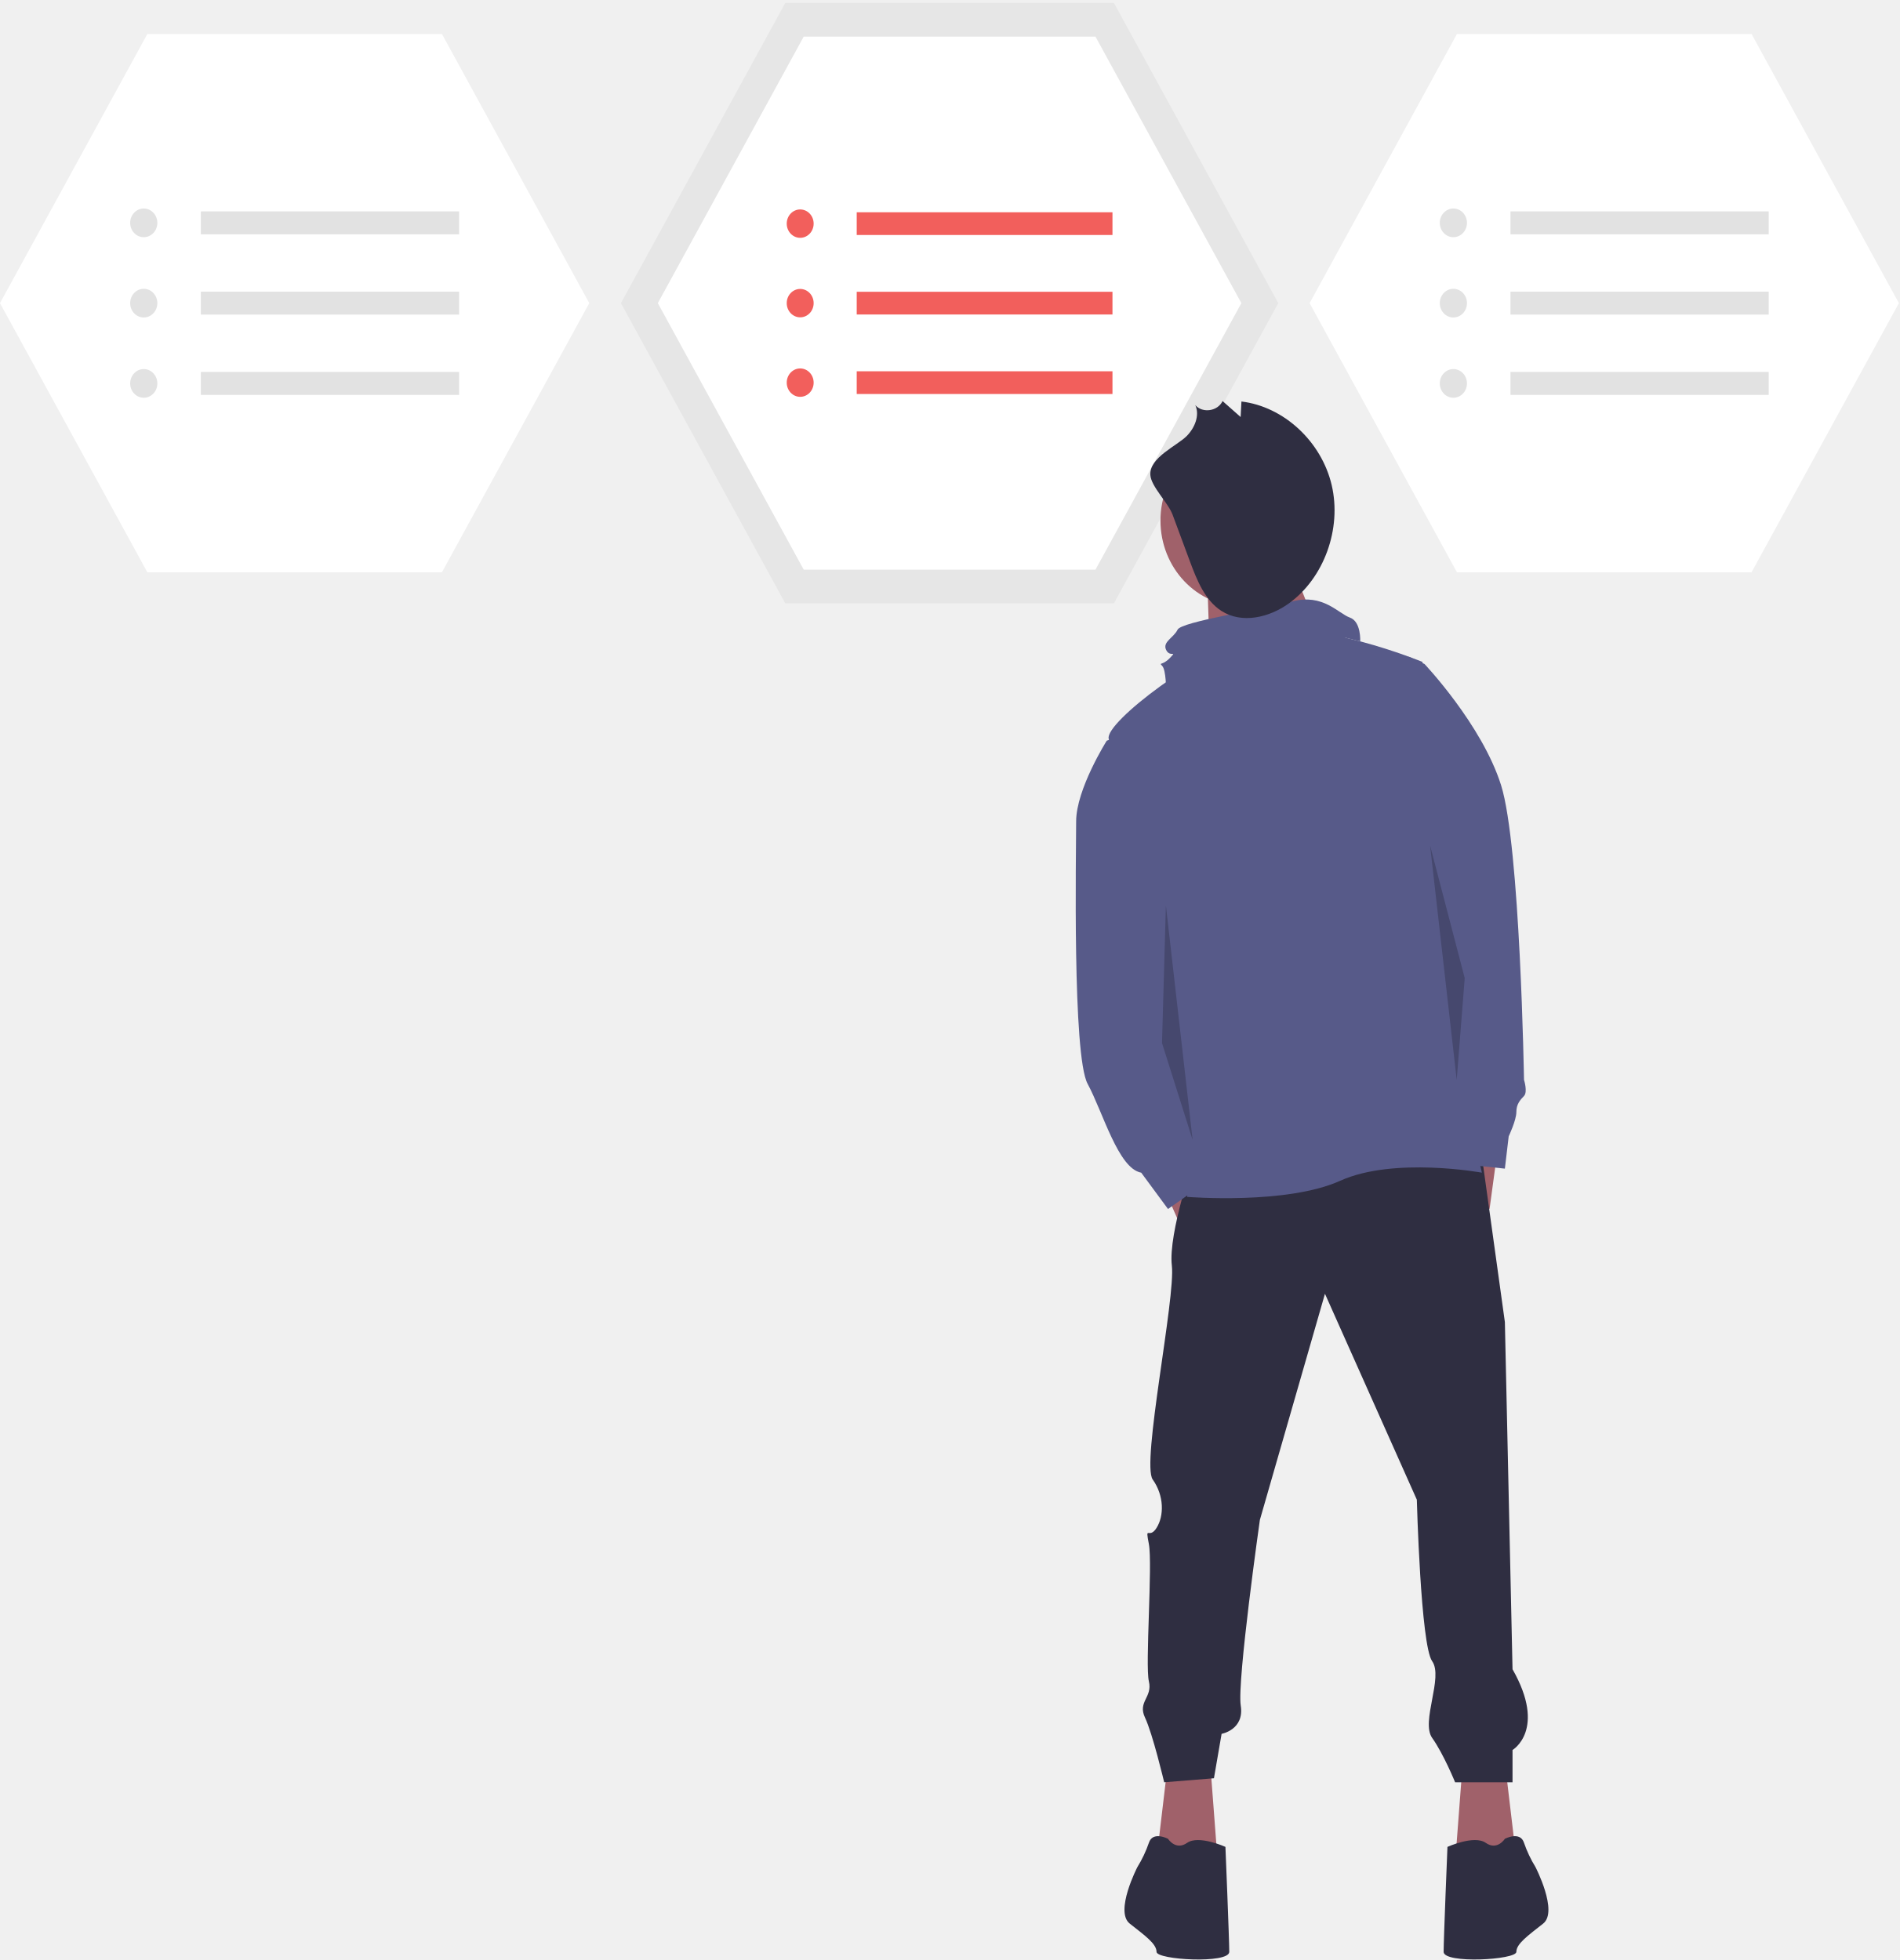
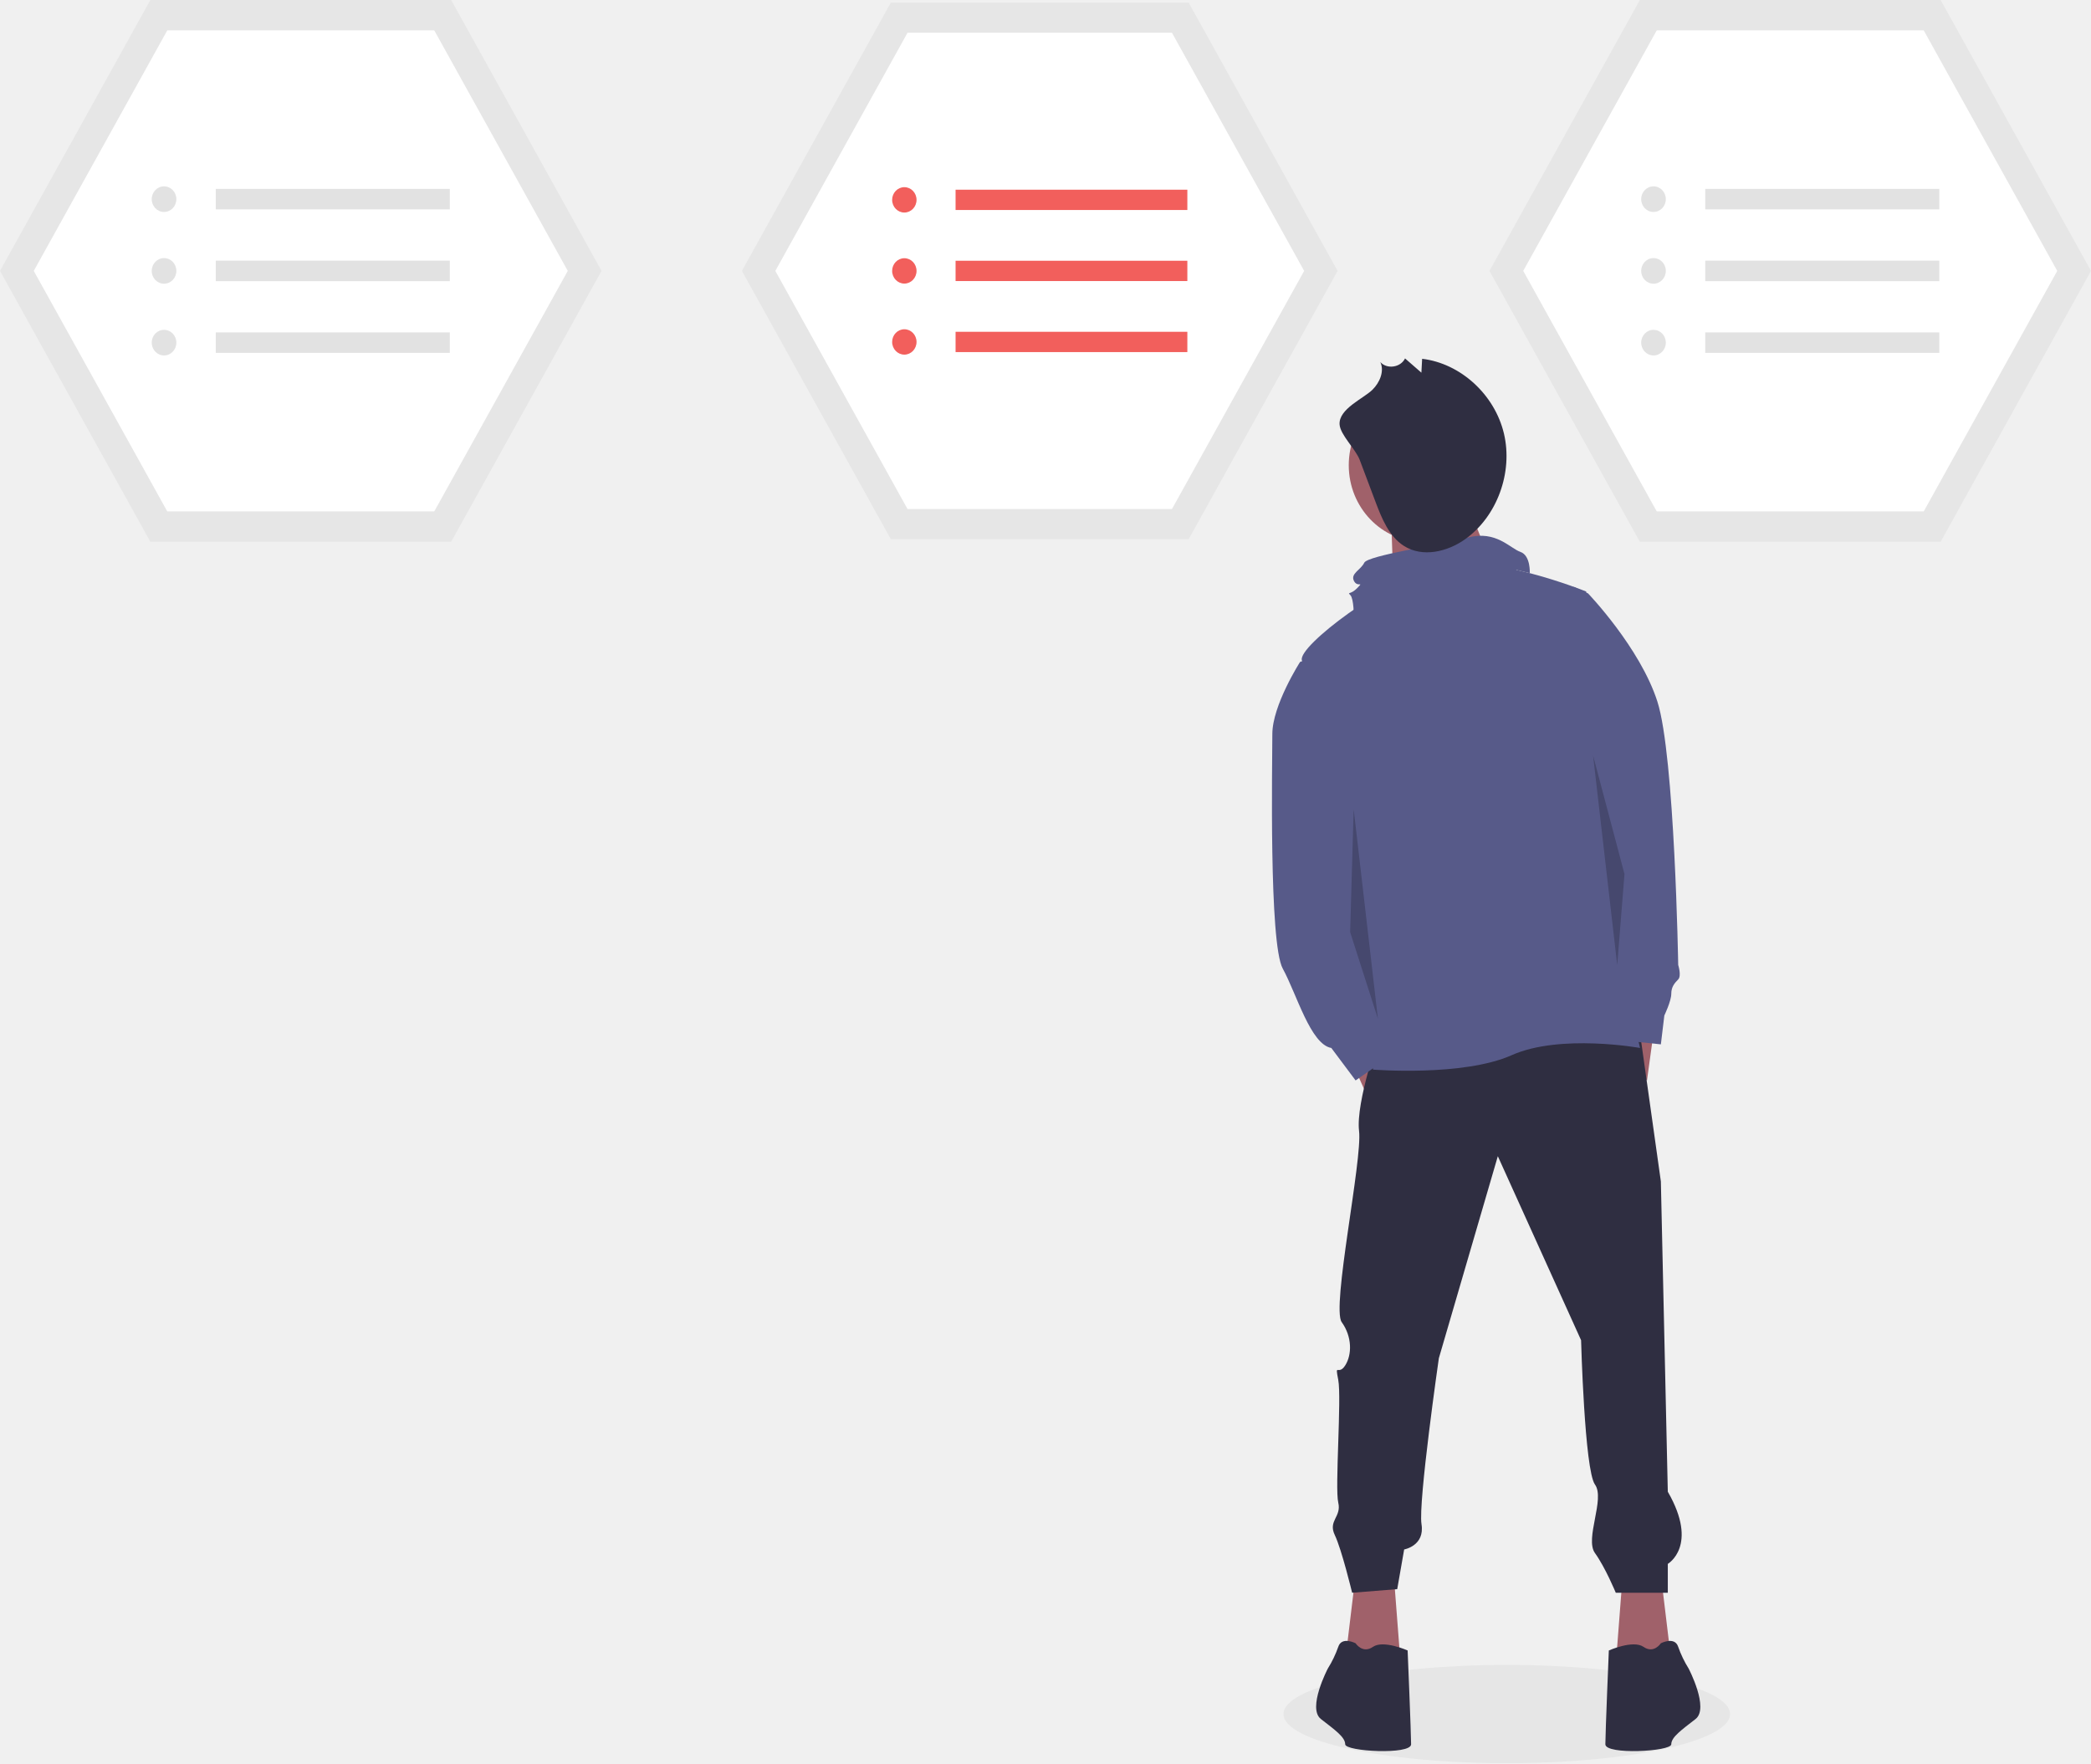
- <svg xmlns="http://www.w3.org/2000/svg" width="438" height="452" viewBox="0 0 438 452" fill="none">
-   <path d="M33.967 131.967H101.9L135.867 69.907L101.9 7.847H33.967L0 69.907L33.967 131.967Z" fill="white" />
-   <path d="M33.146 54.7C34.877 54.7 36.28 53.219 36.28 51.394C36.28 49.568 34.877 48.088 33.146 48.088C31.415 48.088 30.012 49.568 30.012 51.394C30.012 53.219 31.415 54.7 33.146 54.7Z" fill="#E2E2E2" />
-   <path d="M33.146 73.213C34.877 73.213 36.28 71.733 36.28 69.907C36.28 68.081 34.877 66.601 33.146 66.601C31.415 66.601 30.012 68.081 30.012 69.907C30.012 71.733 31.415 73.213 33.146 73.213Z" fill="#E2E2E2" />
-   <path d="M33.146 91.726C34.877 91.726 36.28 90.246 36.28 88.42C36.28 86.594 34.877 85.114 33.146 85.114C31.415 85.114 30.012 86.594 30.012 88.42C30.012 90.246 31.415 91.726 33.146 91.726Z" fill="#E2E2E2" />
-   <path d="M105.855 48.749H46.309V54.038H105.855V48.749Z" fill="#E2E2E2" />
-   <path d="M105.855 67.262H46.309V72.552H105.855V67.262Z" fill="#E2E2E2" />
-   <path d="M105.855 85.776H46.309V91.065H105.855V85.776Z" fill="#E2E2E2" />
-   <path d="M335.921 131.967H403.855L437.822 69.907L403.855 7.847H335.921L301.955 69.907L335.921 131.967Z" fill="white" />
-   <path d="M335.101 54.7C336.832 54.7 338.235 53.219 338.235 51.394C338.235 49.568 336.832 48.088 335.101 48.088C333.37 48.088 331.967 49.568 331.967 51.394C331.967 53.219 333.37 54.7 335.101 54.7Z" fill="#E2E2E2" />
-   <path d="M335.101 73.213C336.832 73.213 338.235 71.733 338.235 69.907C338.235 68.081 336.832 66.601 335.101 66.601C333.37 66.601 331.967 68.081 331.967 69.907C331.967 71.733 333.37 73.213 335.101 73.213Z" fill="#E2E2E2" />
-   <path d="M335.101 91.726C336.832 91.726 338.235 90.246 338.235 88.42C338.235 86.594 336.832 85.114 335.101 85.114C333.37 85.114 331.967 86.594 331.967 88.42C331.967 90.246 333.37 91.726 335.101 91.726Z" fill="#E2E2E2" />
-   <path d="M407.809 48.749H348.263V54.038H407.809V48.749Z" fill="#E2E2E2" />
-   <path d="M407.809 67.262H348.263V72.552H407.809V67.262Z" fill="#E2E2E2" />
-   <path d="M407.809 85.776H348.263V91.065H407.809V85.776Z" fill="#E2E2E2" />
-   <path d="M256.836 0.679H181.057L143.167 69.907L181.057 139.135H256.836L294.727 69.907L256.836 0.679Z" fill="#E6E6E6" />
-   <path d="M185.31 131.365H252.584L286.22 69.907L252.584 8.449H185.31L151.673 69.907L185.31 131.365Z" fill="white" />
-   <path d="M184.497 54.847C186.211 54.847 187.601 53.382 187.601 51.573C187.601 49.765 186.211 48.3 184.497 48.3C182.783 48.3 181.394 49.765 181.394 51.573C181.394 53.382 182.783 54.847 184.497 54.847Z" fill="#F25F5C" />
-   <path d="M184.497 73.181C186.211 73.181 187.601 71.715 187.601 69.907C187.601 68.099 186.211 66.633 184.497 66.633C182.783 66.633 181.394 68.099 181.394 69.907C181.394 71.715 182.783 73.181 184.497 73.181Z" fill="#F25F5C" />
-   <path d="M184.497 91.514C186.211 91.514 187.601 90.049 187.601 88.241C187.601 86.433 186.211 84.967 184.497 84.967C182.783 84.967 181.394 86.433 181.394 88.241C181.394 90.049 182.783 91.514 184.497 91.514Z" fill="#F25F5C" />
-   <path d="M256.5 48.954H197.532V54.193H256.5V48.954Z" fill="#F25F5C" />
-   <path d="M256.5 67.288H197.532V72.526H256.5V67.288Z" fill="#F25F5C" />
-   <path d="M256.5 85.622H197.532V90.86H256.5V85.622Z" fill="#F25F5C" />
-   <path d="M268.423 274.156L274.601 288.121L281.662 280.673L277.249 269.5L268.423 274.156Z" fill="#A0616A" />
-   <path d="M295.707 121.798C295.707 121.798 301.913 146.222 307.188 147.846C312.462 149.469 279.054 154.538 279.054 154.538L278.317 132.649L295.707 121.798Z" fill="#A0616A" />
-   <path d="M345.21 265.777L343.444 278.811L338.149 275.087V261.122L345.21 265.777Z" fill="#A0616A" />
-   <path d="M269.306 406.362L266.658 428.706L280.78 429.637L279.015 406.362H269.306Z" fill="#A0616A" />
-   <path d="M346.975 406.362L349.622 428.706L335.501 429.637L337.266 406.362H346.975Z" fill="#A0616A" />
-   <path d="M275.484 266.708C275.484 266.708 269.306 284.397 270.189 291.845C271.071 299.293 263.128 337.466 265.776 341.19C268.424 344.914 268.424 349.569 266.658 352.362C264.893 355.155 264.011 351.431 264.893 356.086C265.776 360.741 264.011 384.017 264.893 387.741C265.776 391.465 262.245 392.396 264.011 396.12C265.776 399.844 268.423 411.017 268.423 411.017L279.897 410.086L281.662 399.844C281.662 399.844 286.958 398.913 286.075 393.327C285.193 387.741 290.488 350.5 290.488 350.5L305.493 298.362L326.675 345.845C326.675 345.845 327.557 379.362 330.205 383.086C332.853 386.81 327.557 397.051 330.205 400.775C332.853 404.499 335.501 411.017 335.501 411.017H348.74V403.568C348.74 403.568 356.683 398.913 348.74 384.948L346.975 304.88L341.679 266.708H275.484Z" fill="#2F2E41" />
-   <path d="M282.545 425.913C282.545 425.913 276.367 423.12 273.719 424.982C271.071 426.844 269.306 424.051 269.306 424.051C269.306 424.051 265.776 422.189 264.893 424.982C264.214 426.944 263.326 428.818 262.245 430.568C262.245 430.568 256.95 440.81 260.48 443.603C264.01 446.396 266.658 448.258 266.658 450.12C266.658 451.982 283.428 452.913 283.428 450.12C283.428 447.327 282.545 425.913 282.545 425.913Z" fill="#2F2E41" />
-   <path d="M333.736 425.913C333.736 425.913 339.914 423.12 342.562 424.982C345.209 426.844 346.975 424.051 346.975 424.051C346.975 424.051 350.505 422.189 351.388 424.982C352.066 426.944 352.955 428.818 354.035 430.568C354.035 430.568 359.331 440.81 355.801 443.603C352.27 446.396 349.622 448.258 349.622 450.12C349.622 451.982 332.853 452.913 332.853 450.12C332.853 447.327 333.736 425.913 333.736 425.913Z" fill="#2F2E41" />
-   <path d="M327.999 152.657C327.999 152.657 303.286 142.415 290.047 146.14C276.808 149.864 254.743 166.622 255.626 170.346C256.508 174.07 264.893 217.363 264.893 217.363C264.893 217.363 264.893 243.432 269.306 251.811C273.719 260.19 274.602 266.708 274.602 266.708L273.719 276.018C273.719 276.018 296.666 277.88 309.023 272.294C321.379 266.708 341.679 270.432 341.679 270.432C341.679 270.432 331.088 223.88 325.792 216.432C320.497 208.984 327.999 152.657 327.999 152.657Z" fill="#575A89" />
-   <path d="M263.128 168.019L255.184 170.812C255.184 170.812 248.124 181.984 248.124 189.432C248.124 196.881 247.241 243.432 250.772 249.949C254.302 256.466 257.832 269.501 263.128 270.432L269.306 278.811L279.897 271.363L276.367 262.984L263.128 168.019Z" fill="#575A89" />
-   <path d="M316.084 154.054L324.863 151.452L328.44 153.123C328.44 153.123 341.679 167.088 346.092 181.053C350.505 195.019 351.388 249.018 351.388 249.018C351.388 249.018 352.27 251.811 351.388 252.742C350.505 253.673 349.622 254.604 349.622 256.466C349.622 258.328 347.857 262.053 347.857 262.053L346.975 269.501L338.149 268.57C338.149 268.57 321.379 216.432 321.379 204.329C321.379 192.226 316.084 154.054 316.084 154.054Z" fill="#575A89" />
-   <path d="M313.622 147.906C313.622 147.906 313.877 143.347 311.229 142.416C308.582 141.485 305.051 136.829 297.99 138.692C290.93 140.554 272.395 143.347 271.513 145.209C270.63 147.071 267.982 148.002 268.865 149.864C269.747 151.726 271.513 149.864 269.747 151.726C267.982 153.588 267.1 152.657 267.982 153.588C268.865 154.519 268.865 159.174 268.865 159.174C268.865 159.174 282.104 168.484 285.634 167.553C289.164 166.622 310.234 147.073 310.234 147.073L313.622 147.906Z" fill="#575A89" />
-   <path opacity="0.2" d="M268.817 208.827L267.922 240.541L274.983 262.885L268.817 208.827Z" fill="black" />
-   <path opacity="0.2" d="M329.73 194.971L337.716 225.56L335.871 249.033L329.73 194.971Z" fill="black" />
-   <path d="M286.301 139.814C296.647 139.814 305.035 130.966 305.035 120.052C305.035 109.138 296.647 100.29 286.301 100.29C275.955 100.29 267.567 109.138 267.567 120.052C267.567 130.966 275.955 139.814 286.301 139.814Z" fill="#A0616A" />
-   <path d="M270.359 118.689C271.681 122.252 273.003 125.814 274.325 129.377C275.95 133.757 277.811 138.443 281.62 140.887C286.324 143.905 292.604 142.434 297.154 139.165C305.275 133.329 309.405 121.936 307.046 111.874C304.687 101.811 295.999 93.761 286.236 92.592L286.048 96.169L281.886 92.49C280.779 94.841 277.279 95.363 275.597 93.428C276.69 95.818 275.429 98.733 273.607 100.564C271.369 102.814 264.966 105.517 265.232 109.538C265.409 112.222 269.327 115.908 270.359 118.689Z" fill="#2F2E41" />
+ <svg xmlns="http://www.w3.org/2000/svg" width="810" height="683" viewBox="0 0 810 683" fill="none">
+   <g clip-path="url(#clip0)">
+     <path d="M583.691 683C631.458 683 670.181 674.477 670.181 663.964C670.181 653.451 631.458 644.928 583.691 644.928C535.924 644.928 497.202 653.451 497.202 663.964C497.202 674.477 535.924 683 583.691 683Z" fill="#E6E6E6" />
+     <path d="M174.765 0H58.255L0 104.937L58.255 209.875H174.765L233.02 104.937L174.765 0Z" fill="#E6E6E6" />
+     <path d="M64.794 198.096H168.226L219.943 104.937L168.226 11.779H64.794L13.078 104.937L64.794 198.096Z" fill="white" />
+     <path d="M63.545 82.109C66.18 82.109 68.316 79.888 68.316 77.147C68.316 74.406 66.18 72.184 63.545 72.184C60.909 72.184 58.773 74.406 58.773 77.147C58.773 79.888 60.909 82.109 63.545 82.109Z" fill="#E2E2E2" />
+     <path d="M63.545 109.9C66.18 109.9 68.316 107.678 68.316 104.937C68.316 102.197 66.18 99.975 63.545 99.975C60.909 99.975 58.773 102.197 58.773 104.937C58.773 107.678 60.909 109.9 63.545 109.9Z" fill="#E2E2E2" />
+     <path d="M63.545 137.69C66.18 137.69 68.316 135.468 68.316 132.728C68.316 129.987 66.18 127.765 63.545 127.765C60.909 127.765 58.773 129.987 58.773 132.728C58.773 135.468 60.909 137.69 63.545 137.69Z" fill="#E2E2E2" />
+     <path d="M174.247 73.177H83.586V81.117H174.247V73.177Z" fill="#E2E2E2" />
+     <path d="M174.247 100.967H83.586V108.907H174.247V100.967Z" fill="#E2E2E2" />
+     <path d="M174.247 128.758H83.586V136.698H174.247V128.758Z" fill="#E2E2E2" />
+     <path d="M751.745 0H635.235L576.98 104.937L635.235 209.875H751.745L810 104.937L751.745 0Z" fill="#E6E6E6" />
+     <path d="M641.774 198.096H745.206L796.922 104.937L745.206 11.779H641.774L590.057 104.937L641.774 198.096Z" fill="white" />
+     <path d="M640.524 82.109C643.16 82.109 645.296 79.888 645.296 77.147C645.296 74.406 643.16 72.184 640.524 72.184C637.889 72.184 635.753 74.406 635.753 77.147C635.753 79.888 637.889 82.109 640.524 82.109Z" fill="#E2E2E2" />
+     <path d="M640.524 109.9C643.16 109.9 645.296 107.678 645.296 104.937C645.296 102.197 643.16 99.975 640.524 99.975C637.889 99.975 635.753 102.197 635.753 104.937C635.753 107.678 637.889 109.9 640.524 109.9Z" fill="#E2E2E2" />
+     <path d="M640.524 137.69C643.16 137.69 645.296 135.468 645.296 132.728C645.296 129.987 643.16 127.765 640.524 127.765C637.889 127.765 635.753 129.987 635.753 132.728C635.753 135.468 637.889 137.69 640.524 137.69Z" fill="#E2E2E2" />
+     <path d="M751.227 73.177H660.565V81.117H751.227V73.177Z" fill="#E2E2E2" />
+     <path d="M751.227 100.967H660.565V108.907H751.227V100.967Z" fill="#E2E2E2" />
+     <path d="M751.227 128.758H660.565V136.698H751.227V128.758Z" fill="#E2E2E2" />
+     <path d="M460.46 1.019H345.081L287.392 104.937L345.081 208.856H460.46L518.15 104.937L460.46 1.019Z" fill="#E6E6E6" />
+     <path d="M351.557 197.191H453.985L505.199 104.937L453.985 12.683H351.557L300.343 104.937L351.557 197.191Z" fill="white" />
+     <path d="M350.32 82.331C352.929 82.331 355.045 80.131 355.045 77.417C355.045 74.703 352.929 72.502 350.32 72.502C347.71 72.502 345.594 74.703 345.594 77.417C345.594 80.131 347.71 82.331 350.32 82.331Z" fill="#F25F5C" />
+     <path d="M350.32 109.852C352.929 109.852 355.045 107.651 355.045 104.937C355.045 102.223 352.929 100.023 350.32 100.023C347.71 100.023 345.594 102.223 345.594 104.937C345.594 107.651 347.71 109.852 350.32 109.852Z" fill="#F25F5C" />
+     <path d="M350.32 137.372C352.929 137.372 355.045 135.172 355.045 132.458C355.045 129.744 352.929 127.543 350.32 127.543C347.71 127.543 345.594 129.744 345.594 132.458C345.594 135.172 347.71 137.372 350.32 137.372Z" fill="#F25F5C" />
+     <path d="M459.947 73.485H370.166V81.348H459.947V73.485Z" fill="#F25F5C" />
+     <path d="M459.947 101.006H370.166V108.869H459.947V101.006Z" fill="#F25F5C" />
+     <path d="M459.947 128.526H370.166V136.389H459.947V128.526Z" fill="#F25F5C" />
+     <path d="M565.319 182.831C565.319 182.831 574.769 219.495 582.799 221.931C590.83 224.368 539.965 231.976 539.965 231.976L538.843 199.12L565.319 182.831Z" fill="#A0616A" />
+     <path d="M523.779 411.535L533.185 432.499L543.936 421.318L537.216 404.547L523.779 411.535Z" fill="#A0616A" />
+     <path d="M640.69 398.957L638.002 418.523L629.939 412.933V391.969L640.69 398.957Z" fill="#A0616A" />
+     <path d="M525.123 609.989L521.092 643.531L542.592 644.928L539.905 609.989H525.123Z" fill="#A0616A" />
+     <path d="M643.378 609.989L647.409 643.531L625.908 644.928L628.596 609.989H643.378Z" fill="#A0616A" />
+     <path d="M534.529 400.354C534.529 400.354 525.123 426.908 526.466 438.089C527.81 449.269 515.716 506.569 519.747 512.16C523.779 517.75 523.779 524.738 521.091 528.93C518.404 533.123 517.06 527.533 518.404 534.521C519.747 541.508 517.06 576.447 518.404 582.038C519.747 587.628 514.372 589.026 517.06 594.616C519.747 600.206 523.779 616.977 523.779 616.977L541.248 615.579L543.936 600.206C543.936 600.206 551.999 598.809 550.655 590.423C549.311 582.038 557.374 526.135 557.374 526.135L580.219 447.872L612.47 519.147C612.47 519.147 613.814 569.46 617.845 575.05C621.876 580.64 613.814 596.013 617.845 601.604C621.876 607.194 625.908 616.977 625.908 616.977H646.065V605.796C646.065 605.796 658.159 598.808 646.065 577.845L643.377 457.655L635.315 400.354H534.529Z" fill="#2F2E41" />
+     <path d="M545.28 639.338C545.28 639.338 535.873 635.145 531.842 637.94C527.81 640.735 525.123 636.543 525.123 636.543C525.123 636.543 519.747 633.748 518.404 637.94C517.37 640.886 516.018 643.699 514.372 646.326C514.372 646.326 506.309 661.699 511.685 665.892C517.06 670.084 521.091 672.879 521.091 675.675C521.091 678.47 546.624 679.867 546.624 675.675C546.624 671.482 545.28 639.338 545.28 639.338Z" fill="#2F2E41" />
+     <path d="M623.22 639.338C623.22 639.338 632.627 635.145 636.658 637.94C640.69 640.735 643.377 636.543 643.377 636.543C643.377 636.543 648.753 633.748 650.096 637.94C651.13 640.886 652.482 643.699 654.128 646.326C654.128 646.326 662.191 661.699 656.815 665.892C651.44 670.084 647.409 672.879 647.409 675.675C647.409 678.47 621.876 679.867 621.876 675.675C621.876 671.482 623.22 639.338 623.22 639.338Z" fill="#2F2E41" />
+     <path d="M614.486 229.153C614.486 229.153 576.859 213.78 556.702 219.37C536.545 224.96 502.95 250.117 504.294 255.707C505.637 261.297 518.404 326.284 518.404 326.284C518.404 326.284 518.404 365.415 525.123 377.994C531.842 390.572 533.185 400.355 533.185 400.355L531.842 414.33C531.842 414.33 566.781 417.125 585.594 408.74C604.407 400.355 635.315 405.945 635.315 405.945C635.315 405.945 619.189 336.067 611.126 324.886C603.063 313.706 614.486 229.153 614.486 229.153Z" fill="#575A89" />
+     <path d="M515.716 252.213L503.622 256.406C503.622 256.406 492.871 273.176 492.871 284.357C492.871 295.537 491.527 365.415 496.903 375.198C502.278 384.981 507.653 404.547 515.716 405.945L525.123 418.523L541.248 407.342L535.873 394.764L515.716 252.213Z" fill="#575A89" />
+     <path d="M596.344 231.249L609.711 227.345L615.157 229.852C615.157 229.852 635.314 250.815 642.034 271.779C648.753 292.742 650.096 373.801 650.096 373.801C650.096 373.801 651.44 377.993 650.096 379.391C648.753 380.789 647.409 382.186 647.409 384.981C647.409 387.776 644.721 393.367 644.721 393.367L643.377 404.547L629.939 403.15C629.939 403.15 604.407 324.886 604.407 306.718C604.407 288.549 596.344 231.249 596.344 231.249Z" fill="#575A89" />
+     <path d="M592.596 222.021C592.596 222.021 592.985 215.177 588.953 213.78C584.922 212.382 579.547 205.394 568.796 208.19C558.046 210.985 529.826 215.177 528.482 217.972C527.138 220.768 523.107 222.165 524.451 224.96C525.795 227.755 528.482 224.96 525.795 227.755C523.107 230.551 521.763 229.153 523.107 230.551C524.451 231.948 524.451 238.936 524.451 238.936C524.451 238.936 544.608 252.912 549.983 251.514C555.358 250.116 587.438 220.771 587.438 220.771L592.596 222.021Z" fill="#575A89" />
+     <path opacity="0.2" d="M524.378 313.47L523.016 361.076L533.767 394.616L524.378 313.47Z" fill="black" />
+     <path opacity="0.2" d="M617.122 292.671L629.281 338.588L626.471 373.823L617.122 292.671Z" fill="black" />
+     <path d="M550.998 209.875C566.751 209.875 579.522 196.593 579.522 180.21C579.522 163.827 566.751 150.546 550.998 150.546C535.245 150.546 522.475 163.827 522.475 180.21C522.475 196.593 535.245 209.875 550.998 209.875Z" fill="#A0616A" />
+     <path d="M526.726 178.164C528.738 183.512 530.751 188.86 532.764 194.208C535.238 200.783 538.072 207.817 543.872 211.486C551.033 216.016 560.596 213.807 567.523 208.9C579.888 200.14 586.176 183.038 582.584 167.933C578.992 152.829 565.765 140.745 550.899 138.989L550.613 144.359L544.277 138.836C542.591 142.366 537.262 143.15 534.701 140.244C536.366 143.832 534.445 148.208 531.671 150.957C528.263 154.334 518.515 158.392 518.92 164.428C519.19 168.456 525.155 173.989 526.726 178.164Z" fill="#2F2E41" />
+   </g>
+   <defs>
+     <clipPath id="clip0">
+       <rect width="810" height="683" fill="white" />
+     </clipPath>
+   </defs>
</svg>
